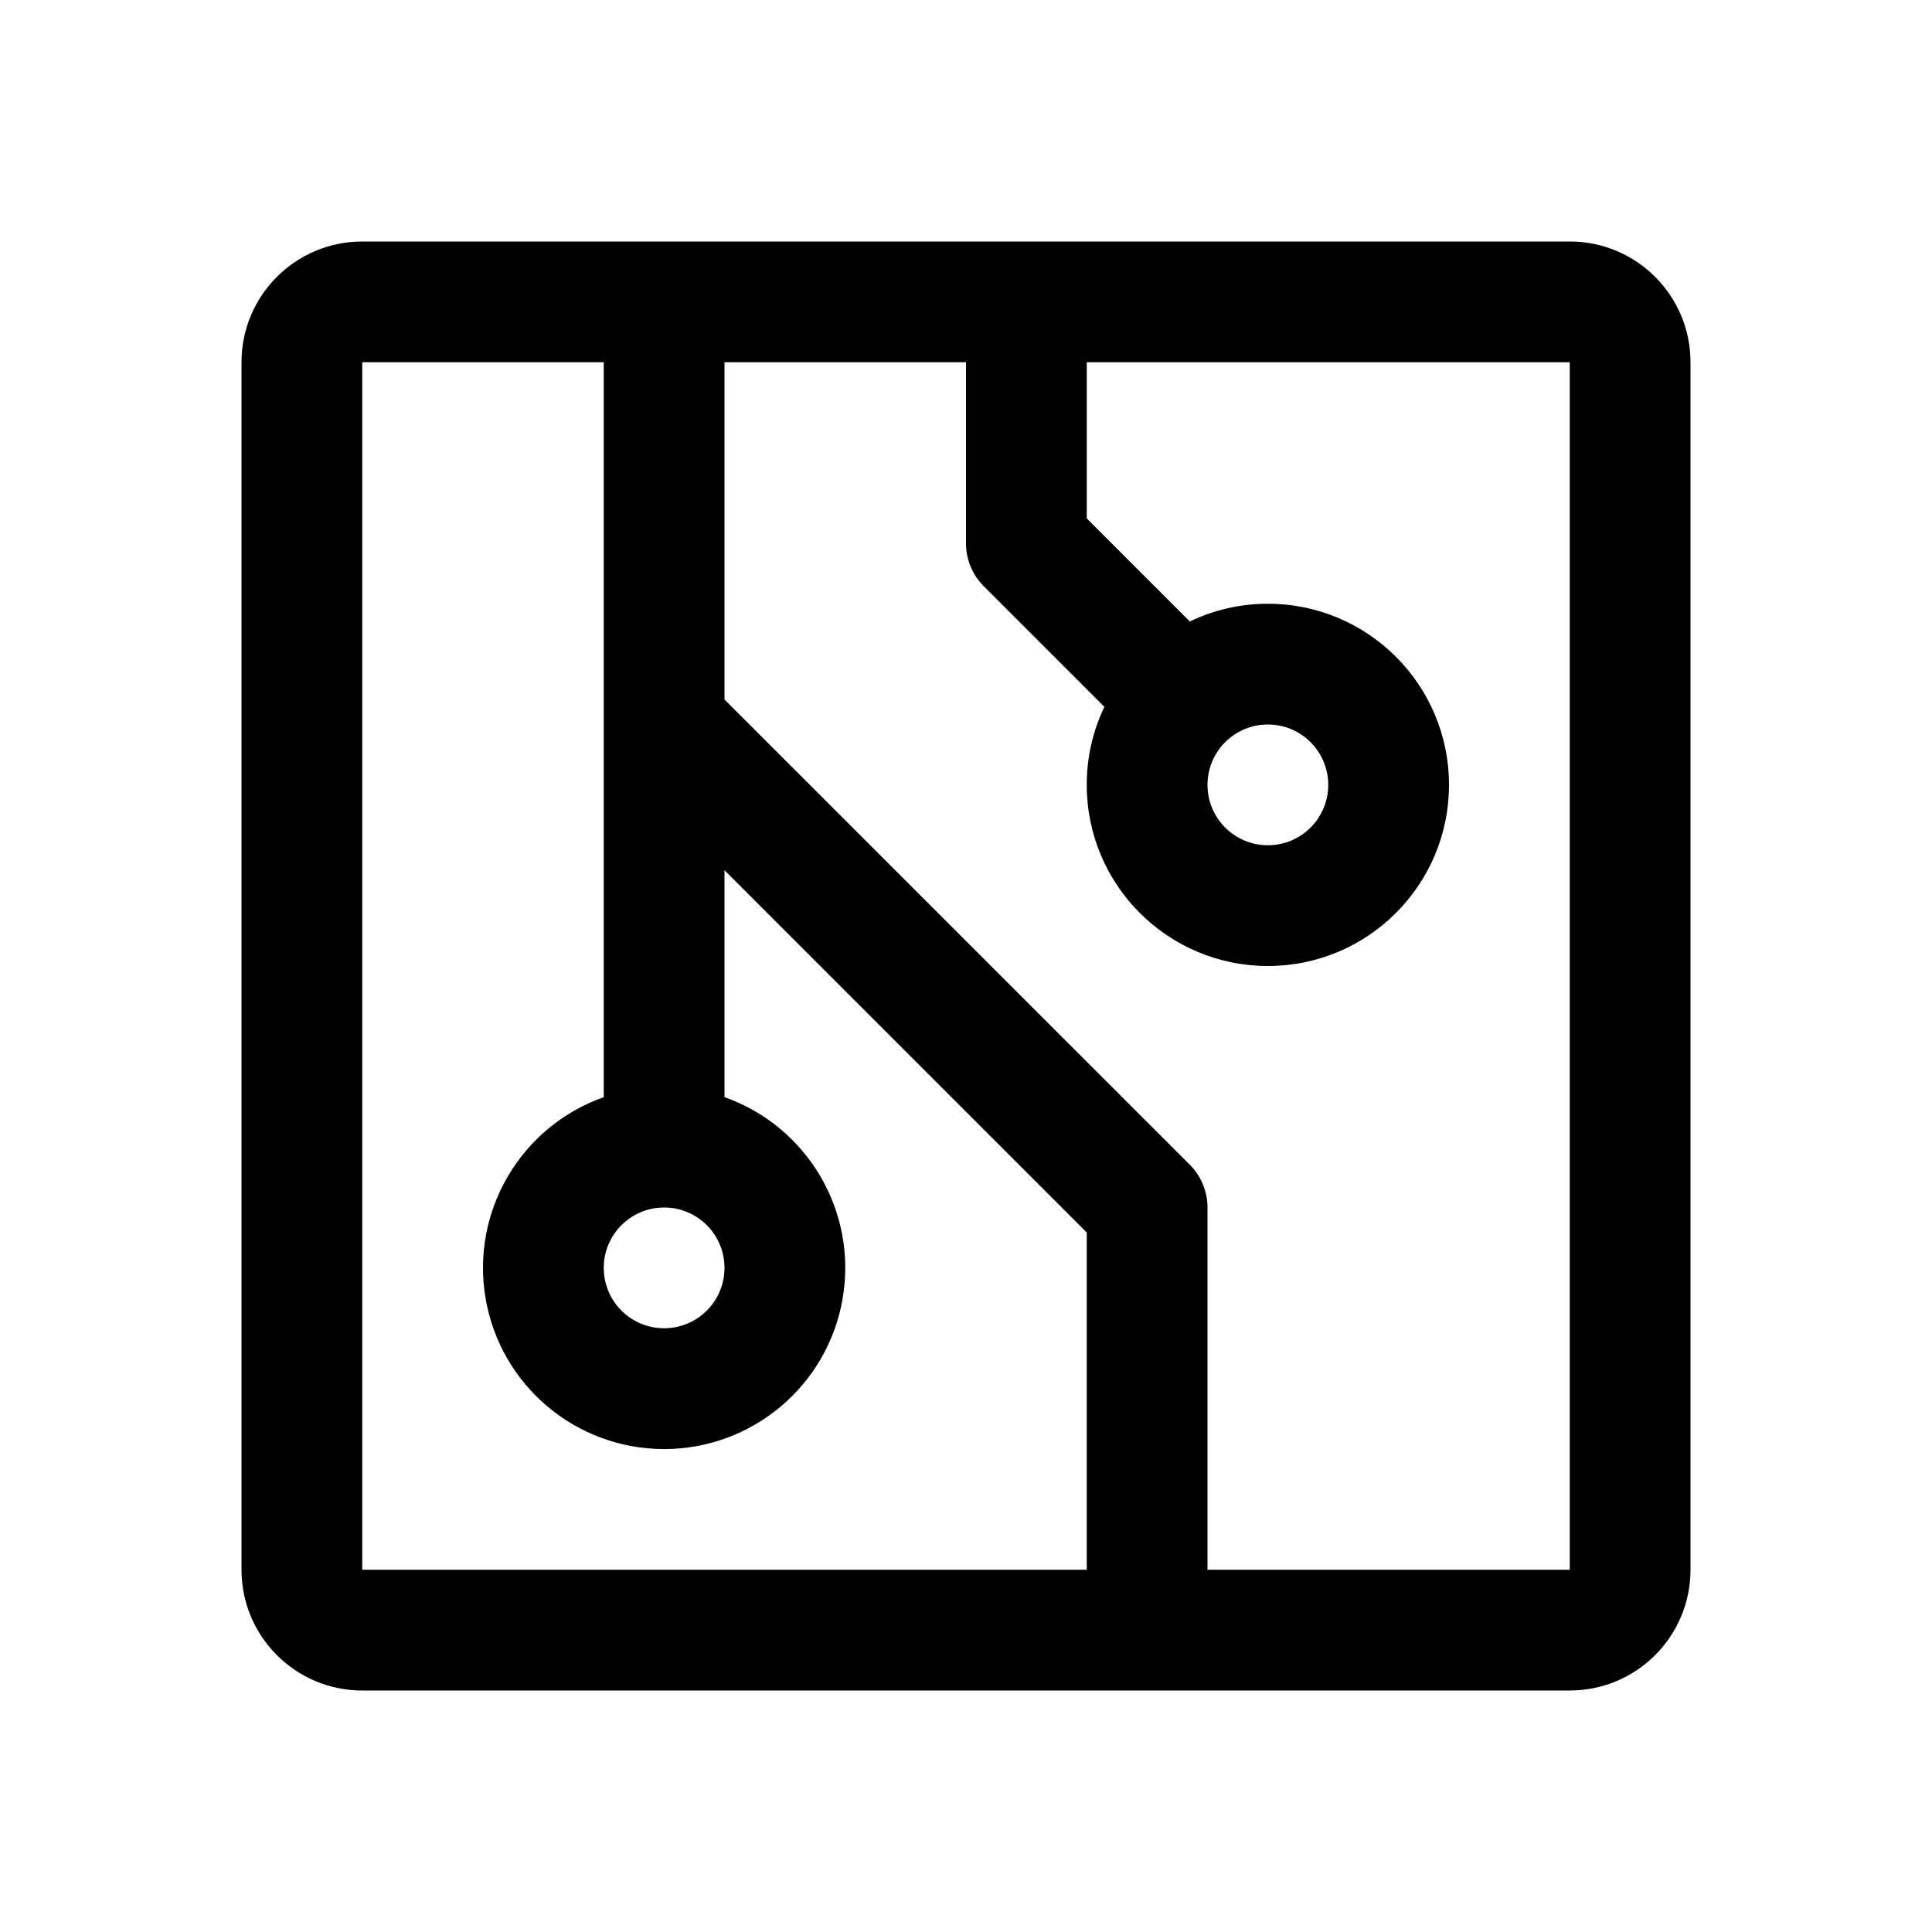
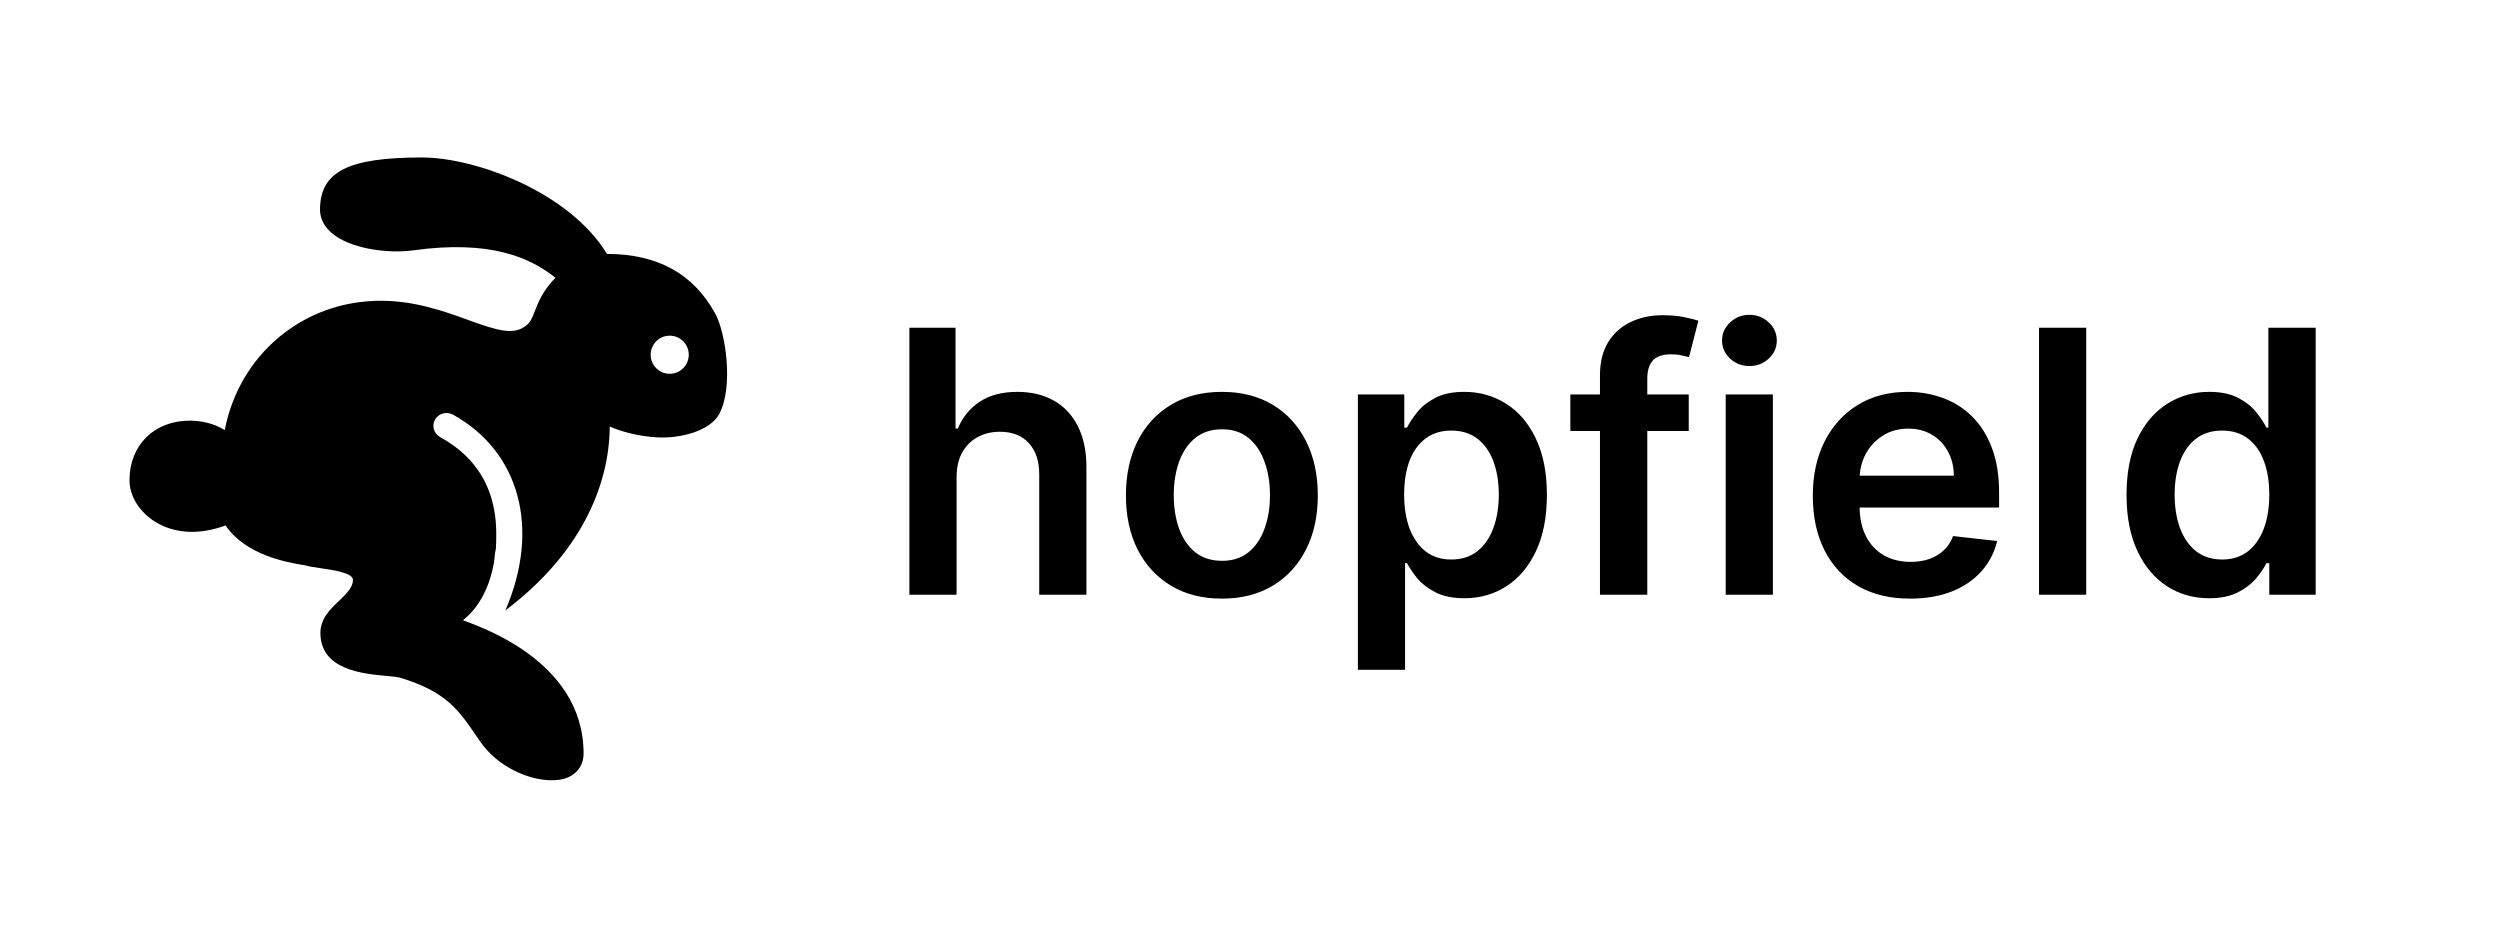
- <svg xmlns="http://www.w3.org/2000/svg" width="32" height="32" fill="black" viewBox="0 0 256 256">
-   <path d="M208,32H48A16,16,0,0,0,32,48V208a16,16,0,0,0,16,16H208a16,16,0,0,0,16-16V48A16,16,0,0,0,208,32ZM88,160a8,8,0,1,1-8,8A8,8,0,0,1,88,160ZM48,48H80v97.38a24,24,0,1,0,16,0V115.31l48,48V208H48ZM208,208H160V160a8,8,0,0,0-2.34-5.66L96,92.69V48h32V72a8,8,0,0,0,2.34,5.66l16,16A23.74,23.74,0,0,0,144,104a24,24,0,1,0,24-24,23.74,23.74,0,0,0-10.34,2.35L144,68.69V48h64V208ZM168,96a8,8,0,1,1-8,8A8,8,0,0,1,168,96Z" />
+ <svg xmlns="http://www.w3.org/2000/svg" fill="none" viewBox="0 0 681 259">
+   <path fill="#000" d="M260.572 130.04V162h-12.856V89.273h12.571v27.45h.64c1.278-3.078 3.255-5.504 5.93-7.28 2.699-1.799 6.132-2.699 10.298-2.699 3.788 0 7.091.793 9.908 2.38 2.817 1.586 4.995 3.906 6.534 6.96 1.563 3.054 2.344 6.782 2.344 11.186V162h-12.855v-32.741c0-3.67-.947-6.523-2.841-8.559-1.87-2.059-4.498-3.089-7.884-3.089-2.272 0-4.308.497-6.108 1.491-1.775.971-3.172 2.38-4.19 4.226-.994 1.847-1.491 4.084-1.491 6.712Zm72.265 33.025c-5.327 0-9.943-1.172-13.849-3.515-3.907-2.344-6.937-5.623-9.091-9.837-2.131-4.214-3.196-9.138-3.196-14.773 0-5.634 1.065-10.57 3.196-14.808 2.154-4.238 5.184-7.528 9.091-9.872 3.906-2.344 8.522-3.516 13.849-3.516s9.943 1.172 13.85 3.516c3.906 2.344 6.924 5.634 9.055 9.872 2.154 4.238 3.232 9.174 3.232 14.808 0 5.635-1.078 10.559-3.232 14.773-2.131 4.214-5.149 7.493-9.055 9.837-3.907 2.343-8.523 3.515-13.85 3.515Zm.071-10.298c2.888 0 5.303-.793 7.245-2.379 1.941-1.61 3.385-3.764 4.332-6.463.971-2.699 1.456-5.706 1.456-9.02 0-3.338-.485-6.357-1.456-9.056-.947-2.722-2.391-4.888-4.332-6.498-1.942-1.61-4.357-2.415-7.245-2.415-2.959 0-5.421.805-7.386 2.415-1.941 1.61-3.397 3.776-4.368 6.498-.947 2.699-1.421 5.718-1.421 9.056 0 3.314.474 6.321 1.421 9.02.971 2.699 2.427 4.853 4.368 6.463 1.965 1.586 4.427 2.379 7.386 2.379Zm36.976 29.688v-75h12.642v9.019h.746c.663-1.325 1.598-2.734 2.806-4.225 1.207-1.516 2.841-2.806 4.9-3.871 2.06-1.089 4.688-1.634 7.884-1.634 4.214 0 8.013 1.077 11.399 3.232 3.409 2.131 6.108 5.291 8.096 9.481 2.013 4.167 3.019 9.281 3.019 15.341 0 5.99-.983 11.08-2.948 15.27-1.965 4.191-4.64 7.387-8.025 9.588-3.386 2.202-7.221 3.303-11.506 3.303-3.125 0-5.717-.521-7.777-1.563-2.059-1.041-3.717-2.296-4.971-3.764-1.231-1.491-2.19-2.9-2.877-4.226h-.532v29.049h-12.856Zm12.607-47.728c0 3.528.497 6.617 1.491 9.269 1.018 2.651 2.474 4.723 4.368 6.214 1.918 1.468 4.238 2.202 6.961 2.202 2.84 0 5.22-.758 7.137-2.273 1.918-1.539 3.362-3.634 4.333-6.285.994-2.675 1.491-5.718 1.491-9.127 0-3.385-.485-6.392-1.456-9.02-.97-2.627-2.415-4.687-4.332-6.179-1.918-1.491-4.309-2.237-7.173-2.237-2.747 0-5.079.722-6.996 2.166-1.918 1.445-3.374 3.469-4.368 6.073-.971 2.604-1.456 5.67-1.456 9.197Zm77.521-27.272v9.943h-32.244v-9.943h32.244ZM435.829 162v-59.695c0-3.67.758-6.723 2.273-9.162 1.539-2.438 3.598-4.26 6.179-5.468 2.58-1.208 5.445-1.811 8.593-1.811 2.226 0 4.203.177 5.931.532 1.728.355 3.006.675 3.835.96l-2.557 9.942a22.265 22.265 0 0 0-2.059-.497c-.829-.19-1.752-.284-2.77-.284-2.391 0-4.084.58-5.078 1.74-.971 1.136-1.456 2.77-1.456 4.901V162h-12.891Zm34.251 0v-54.545h12.855V162H470.08Zm6.463-62.287c-2.036 0-3.788-.675-5.256-2.024-1.468-1.373-2.202-3.018-2.202-4.936 0-1.941.734-3.587 2.202-4.936 1.468-1.373 3.22-2.06 5.256-2.06 2.059 0 3.811.687 5.255 2.06 1.468 1.35 2.202 2.995 2.202 4.936 0 1.918-.734 3.563-2.202 4.936-1.444 1.35-3.196 2.024-5.255 2.024Zm43.759 63.352c-5.469 0-10.192-1.136-14.169-3.409-3.954-2.296-6.996-5.54-9.127-9.73-2.13-4.214-3.196-9.174-3.196-14.879 0-5.611 1.066-10.535 3.196-14.773 2.155-4.261 5.161-7.576 9.02-9.943 3.859-2.391 8.393-3.587 13.601-3.587 3.362 0 6.534.545 9.517 1.634a21.508 21.508 0 0 1 7.955 4.971c2.32 2.249 4.143 5.114 5.468 8.594 1.326 3.457 1.989 7.576 1.989 12.358v3.942h-44.709v-8.665h32.386c-.023-2.462-.556-4.652-1.598-6.569-1.041-1.942-2.497-3.469-4.367-4.581-1.847-1.113-4.001-1.669-6.463-1.669-2.628 0-4.937.639-6.925 1.917a13.205 13.205 0 0 0-4.652 4.972c-1.089 2.036-1.646 4.273-1.669 6.711v7.564c0 3.173.58 5.895 1.74 8.168 1.16 2.249 2.782 3.977 4.865 5.185 2.083 1.183 4.522 1.775 7.315 1.775 1.87 0 3.563-.26 5.078-.781 1.516-.545 2.829-1.338 3.942-2.379 1.113-1.042 1.953-2.332 2.521-3.871l12.003 1.349c-.757 3.173-2.201 5.943-4.332 8.31-2.107 2.344-4.806 4.167-8.097 5.469-3.29 1.278-7.055 1.917-11.292 1.917Zm47.984-73.792V162h-12.855V89.273h12.855Zm33.461 73.686c-4.285 0-8.12-1.101-11.506-3.303-3.385-2.201-6.06-5.397-8.025-9.588-1.965-4.19-2.948-9.28-2.948-15.27 0-6.06.995-11.174 2.983-15.341 2.013-4.19 4.723-7.35 8.132-9.481 3.409-2.155 7.209-3.232 11.399-3.232 3.197 0 5.824.545 7.884 1.634 2.06 1.065 3.693 2.355 4.901 3.871 1.207 1.491 2.142 2.9 2.805 4.225h.533V89.273h12.89V162h-12.642v-8.594h-.781c-.663 1.326-1.622 2.735-2.876 4.226-1.255 1.468-2.912 2.723-4.972 3.764-2.06 1.042-4.652 1.563-7.777 1.563Zm3.587-10.547c2.722 0 5.042-.734 6.96-2.202 1.917-1.491 3.373-3.563 4.368-6.214.994-2.652 1.491-5.741 1.491-9.269 0-3.527-.497-6.593-1.491-9.197-.971-2.604-2.415-4.628-4.333-6.073-1.894-1.444-4.225-2.166-6.995-2.166-2.865 0-5.256.746-7.174 2.237-1.917 1.492-3.361 3.552-4.332 6.179-.971 2.628-1.456 5.635-1.456 9.02 0 3.409.485 6.452 1.456 9.127.994 2.651 2.45 4.746 4.368 6.285 1.941 1.515 4.32 2.273 7.138 2.273Z" />
+   <path fill="#000" d="M114.96 42.893c-20.248 0-27.787 3.892-27.787 14.272 0 1.633.581 4.055 3.135 6.27 4.864 4.245 15.137 5.743 22.275 4.757 20.919-2.906 31.842 1.948 38.707 7.464-3.297 3.404-4.581 6.46-5.515 8.864-.768 2-1.163 3.041-2.27 4-3.419 2.962-7.923 1.557-16.11-1.405-6.422-2.325-14.341-5.19-23.68-5.19-21.355 0-38.627 14.91-42.492 35.251-2.692-1.692-6.041-2.595-9.515-2.595-9.664 0-16.435 6.646-16.435 16.217 0 4.338 2.702 8.663 7.027 11.352 5.26 3.273 12.124 3.598 19.137.976 5.502 8.096 16.705 10.013 20.653 10.701.363.069.637.083.758.111 1.325.377 2.93.623 4.647.865 3.044.429 8.65 1.242 8.65 3.135 0 1.93-1.433 3.487-3.782 5.73-2.408 2.269-5.083 4.809-5.083 8.757 0 10.058 11.626 11.11 17.84 11.677 1.65.149 3.259.312 4.003.544 12.446 3.837 15.663 8.539 20.974 16.324l.758 1.083c4.609 6.729 13.044 10.487 19.352 10.487 1.287 0 2.515-.107 3.571-.432 3.283-1.014 5.19-3.582 5.19-6.813 0-13.003-7.436-21.961-16.113-28.002-5.633-3.934-11.837-6.571-16.757-8.328 5.079-4.014 7.446-10.124 8.432-15.57.162-.945.232-1.903.325-2.81.041-.366.173-.73.218-1.083.104-1.28.093-2.498.104-3.674v-.976c-.253-17.013-11.055-23.355-15.352-25.839a3.473 3.473 0 0 1-1.645-2.107 3.467 3.467 0 0 1 .347-2.651c.976-1.678 3.163-2.231 4.868-1.297 18.041 9.961 23.947 30.87 14.273 53.305-.958-.53.945.474 0 0 20.068-15.1 28.299-33.493 28.434-50.063 3.841 1.623 8.027 2.609 12.653 2.92 6.581.46 14.785-1.799 17.19-6.38 3.944-7.543 1.692-22.179-1.08-27.248-5.961-10.92-15.667-16.286-29.521-16.328-10.293-16.915-35.894-26.268-50.384-26.268v-.003Zm67.47 48.547a5.19 5.19 0 1 1 0 10.381 5.19 5.19 0 0 1 0-10.381Z" />
</svg>
